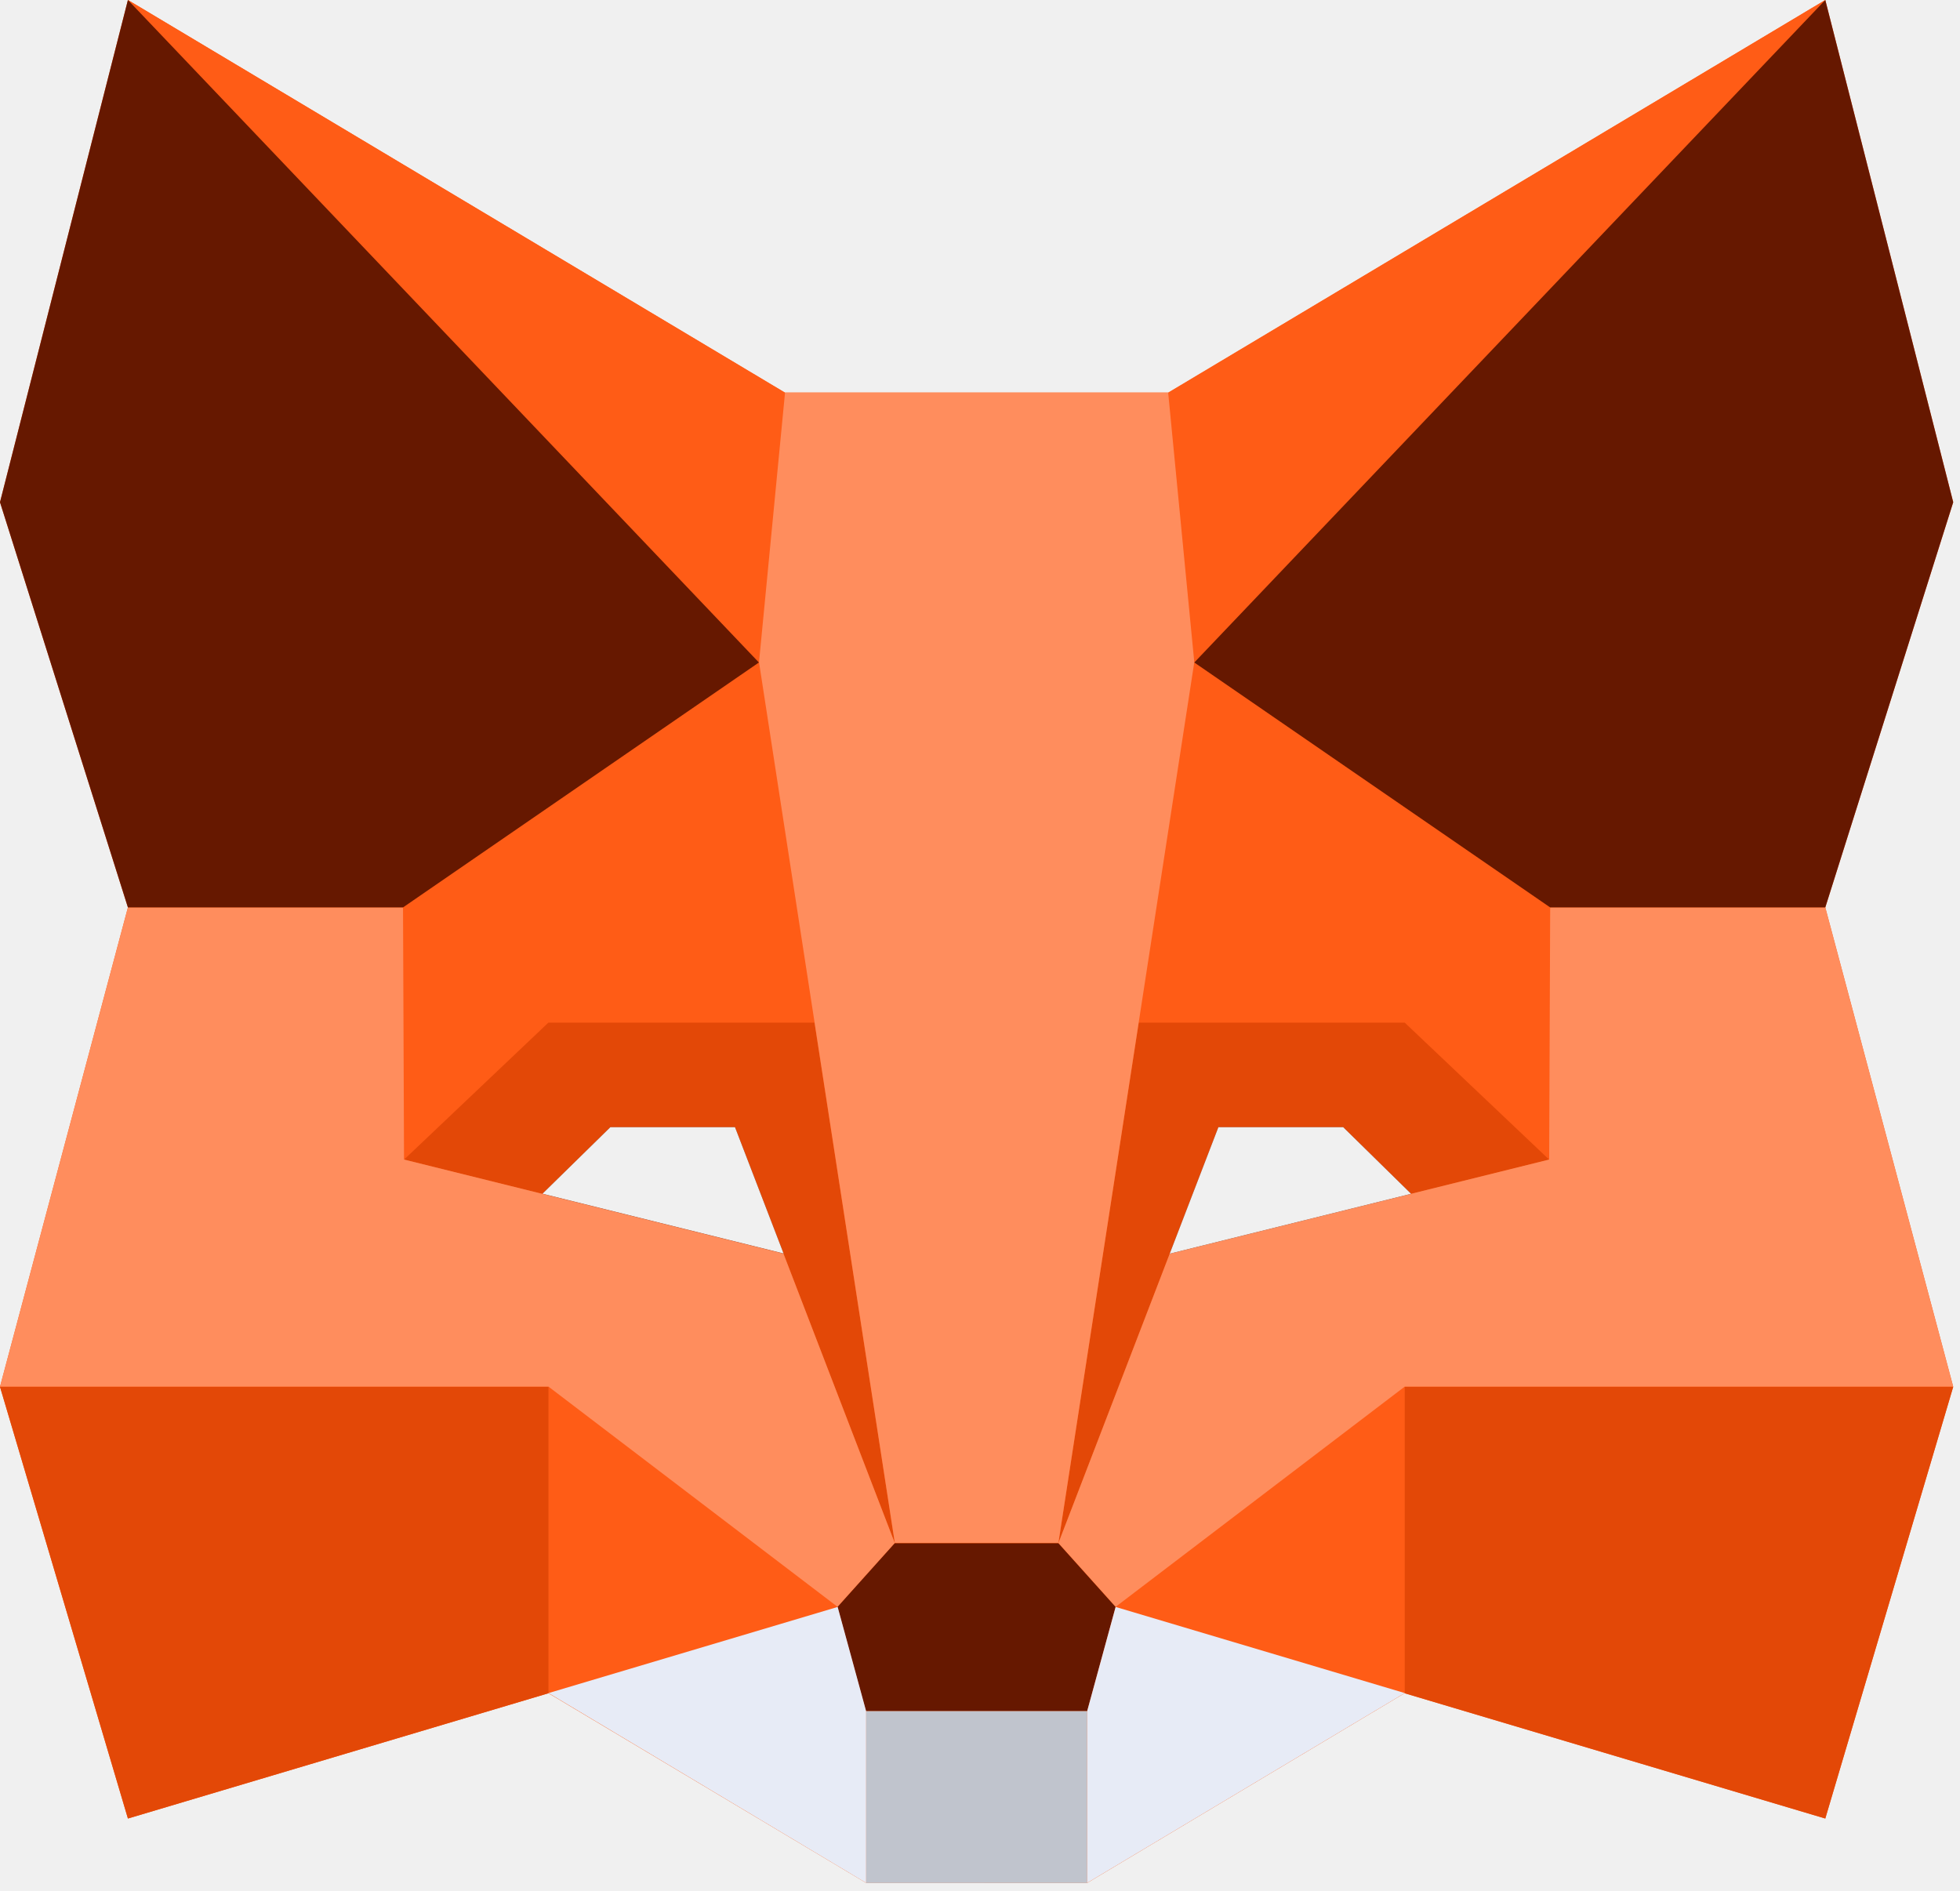
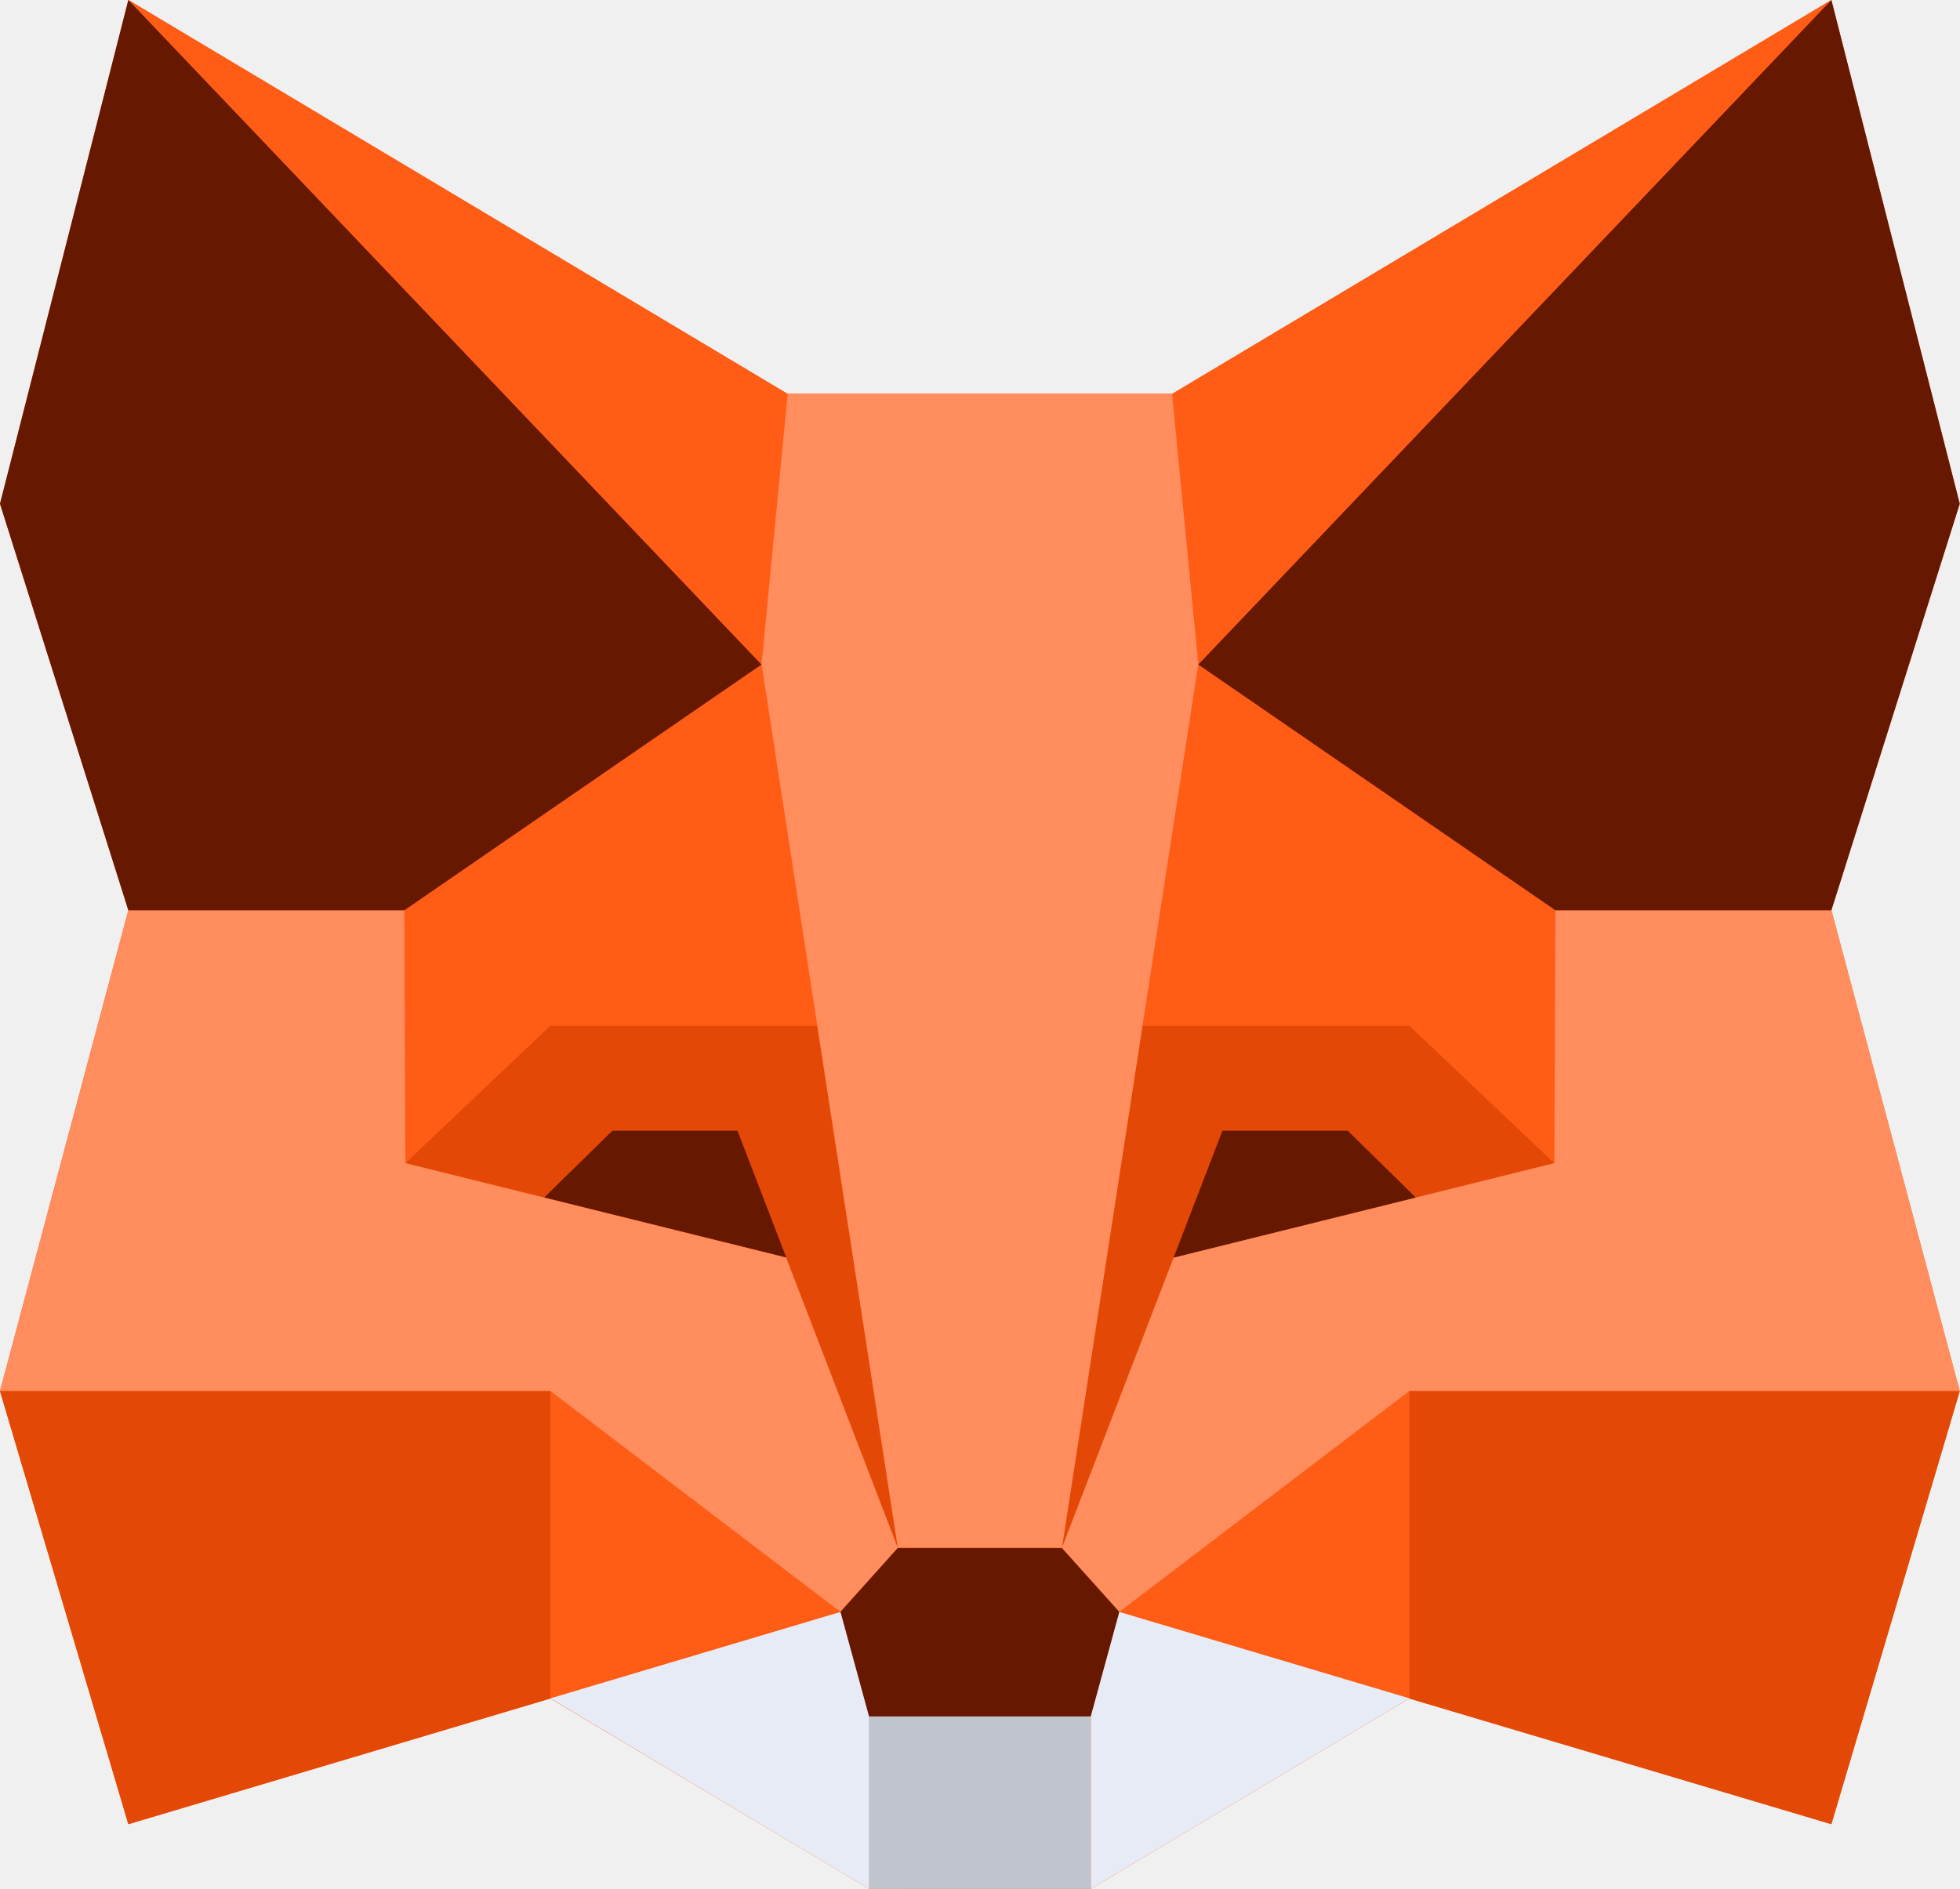
- <svg xmlns="http://www.w3.org/2000/svg" fill="none" viewBox="0 0 142 137">
-   <g mask="url(#metamask-eye-cutout)">
-     <path fill="#FF5C16" d="m132.24 131.751-30.481-9.076-22.986 13.741-16.038-.007-23-13.734-30.467 9.076L0 100.465l9.268-34.723L0 36.385 9.268 0l47.607 28.443h27.757L132.24 0l9.268 36.385-9.268 29.357 9.268 34.723-9.268 31.286Z" />
-     <path fill="#FF5C16" d="m9.274 0 47.608 28.463-1.893 19.534L9.274 0Zm30.468 100.478 20.947 15.957-20.947 6.24v-22.197Zm19.273-26.381L54.989 48.01l-25.77 17.74-.014-.007v.013l.08 18.26 10.45-9.918h19.28ZM132.24 0 84.632 28.463l1.887 19.534L132.24 0Zm-30.467 100.478-20.948 15.957 20.948 6.24v-22.197Zm10.529-34.723h.007-.007v-.013l-.006.007-25.77-17.739L82.5 74.097h19.272l10.457 9.917.073-18.259Z" />
-     <path fill="#E34807" d="m39.735 122.675-30.467 9.076L0 100.478h39.735v22.197ZM59.008 74.09l5.82 37.714-8.066-20.97-27.49-6.82 10.456-9.923h19.28Zm42.764 48.585 30.468 9.076 9.268-31.273h-39.736v22.197ZM82.5 74.09l-5.82 37.714 8.065-20.97 27.491-6.82-10.463-9.923H82.5Z" />
-     <path fill="#FF8D5D" d="m0 100.465 9.268-34.723h19.93l.073 18.266 27.492 6.82 8.065 20.969-4.146 4.618-20.947-15.957H0v.007Zm141.508 0-9.268-34.723h-19.931l-.073 18.266-27.49 6.82-8.066 20.969 4.145 4.618 20.948-15.957h39.735v.007ZM84.632 28.443H56.875L54.99 47.977l9.839 63.8H76.68l9.845-63.8-1.893-19.534Z" />
-     <path fill="#661800" d="M9.268 0 0 36.385l9.268 29.357h19.93l25.784-17.745L9.268 0Zm43.98 81.665h-9.029l-4.916 4.819 17.466 4.33-3.521-9.155v.006ZM132.24 0l9.268 36.385-9.268 29.357h-19.931L86.526 47.997 132.24 0ZM88.273 81.665h9.042l4.916 4.825-17.486 4.338 3.528-9.17v.007Zm-9.507 42.305 2.06-7.542-4.146-4.618H64.82l-4.145 4.618 2.059 7.542" />
-     <path fill="#C0C4CD" d="M78.766 123.969v12.453H62.735v-12.453h16.03Z" />
-     <path fill="#E7EBF6" d="m39.742 122.662 23.006 13.754v-12.453l-2.06-7.541-20.946 6.24Zm62.031 0-23.007 13.754v-12.453l2.06-7.541 20.947 6.24Z" />
-   </g>
-   <defs>
-     <mask id="metamask-eye-cutout">
-       <rect width="142" height="137" fill="#fff" />
-       <path fill="#000" d="M53.248 81.665h-9.029l-4.916 4.819 17.466 4.33-3.521-9.155v.006Z" />
-       <path fill="#000" d="M88.273 81.665h9.042l4.916 4.825-17.486 4.338 3.528-9.17v.007Z" />
-     </mask>
-   </defs>
+ <svg xmlns="http://www.w3.org/2000/svg" version="1.1" id="Layer_1" x="0px" y="0px" viewBox="0 0 142 136.878" style="enable-background:new 0 0 142 136.878;" xml:space="preserve">
+   <path style="fill:#FF5C16;" d="M132.682,132.192l-30.583-9.106l-23.063,13.787l-16.092-0.007l-23.077-13.78l-30.569,9.106L0,100.801  l9.299-34.839L0,36.507L9.299,0l47.766,28.538h27.85L132.682,0l9.299,36.507l-9.299,29.455l9.299,34.839L132.682,132.192  L132.682,132.192z" />
+   <path style="fill:#FF5C16;" d="M9.305,0l47.767,28.558l-1.899,19.599L9.305,0z M39.875,100.814l21.017,16.01l-21.017,6.261  C39.875,123.085,39.875,100.814,39.875,100.814z M59.212,74.345l-4.039-26.174L29.317,65.97l-0.014-0.007v0.013l0.08,18.321  l10.485-9.951L59.212,74.345L59.212,74.345z M132.682,0L84.915,28.558l1.893,19.599L132.682,0z M102.113,100.814l-21.018,16.01  l21.018,6.261V100.814z M112.678,65.975h0.007H112.678v-0.013l-0.006,0.007L86.815,48.171l-4.039,26.174h19.336l10.492,9.95  C112.604,84.295,112.678,65.975,112.678,65.975z" />
+   <path style="fill:#E34807;" d="M39.868,123.085l-30.569,9.106L0,100.814h39.868C39.868,100.814,39.868,123.085,39.868,123.085z   M59.205,74.338l5.839,37.84l-8.093-21.04L29.37,84.295l10.491-9.956h19.344L59.205,74.338z M102.112,123.085l30.57,9.106  l9.299-31.378h-39.869C102.112,100.814,102.112,123.085,102.112,123.085z M82.776,74.338l-5.839,37.84l8.092-21.04l27.583-6.843  l-10.498-9.956H82.776V74.338z" />
+   <path style="fill:#FF8D5D;" d="M0,100.801l9.299-34.839h19.997l0.073,18.327l27.584,6.843l8.092,21.039l-4.16,4.633l-21.017-16.01H0  V100.801z M141.981,100.801l-9.299-34.839h-19.998l-0.073,18.327l-27.582,6.843l-8.093,21.039l4.159,4.633l21.018-16.01h39.868  V100.801z M84.915,28.538h-27.85l-1.891,19.599l9.872,64.013h11.891l9.878-64.013L84.915,28.538z" />
+   <path style="fill:#661800;" d="M9.299,0L0,36.507l9.299,29.455h19.997l25.87-17.804L9.299,0z M53.426,81.938h-9.059l-4.932,4.835  l17.524,4.344l-3.533-9.186V81.938z M132.682,0l9.299,36.507l-9.299,29.455h-19.998L86.815,48.158L132.682,0z M88.568,81.938h9.072  l4.932,4.841l-17.544,4.353l3.54-9.201V81.938z M79.029,124.385l2.067-7.567l-4.16-4.633h-11.9l-4.159,4.633l2.066,7.567" />
+   <path style="fill:#C0C4CD;" d="M79.029,124.384v12.495H62.945v-12.495L79.029,124.384L79.029,124.384z" />
+   <path style="fill:#E7EBF6;" d="M39.875,123.072l23.083,13.8v-12.495l-2.067-7.566C60.891,116.811,39.875,123.072,39.875,123.072z   M102.113,123.072l-23.084,13.8v-12.495l2.067-7.566C81.096,116.811,102.113,123.072,102.113,123.072z" />
</svg>
